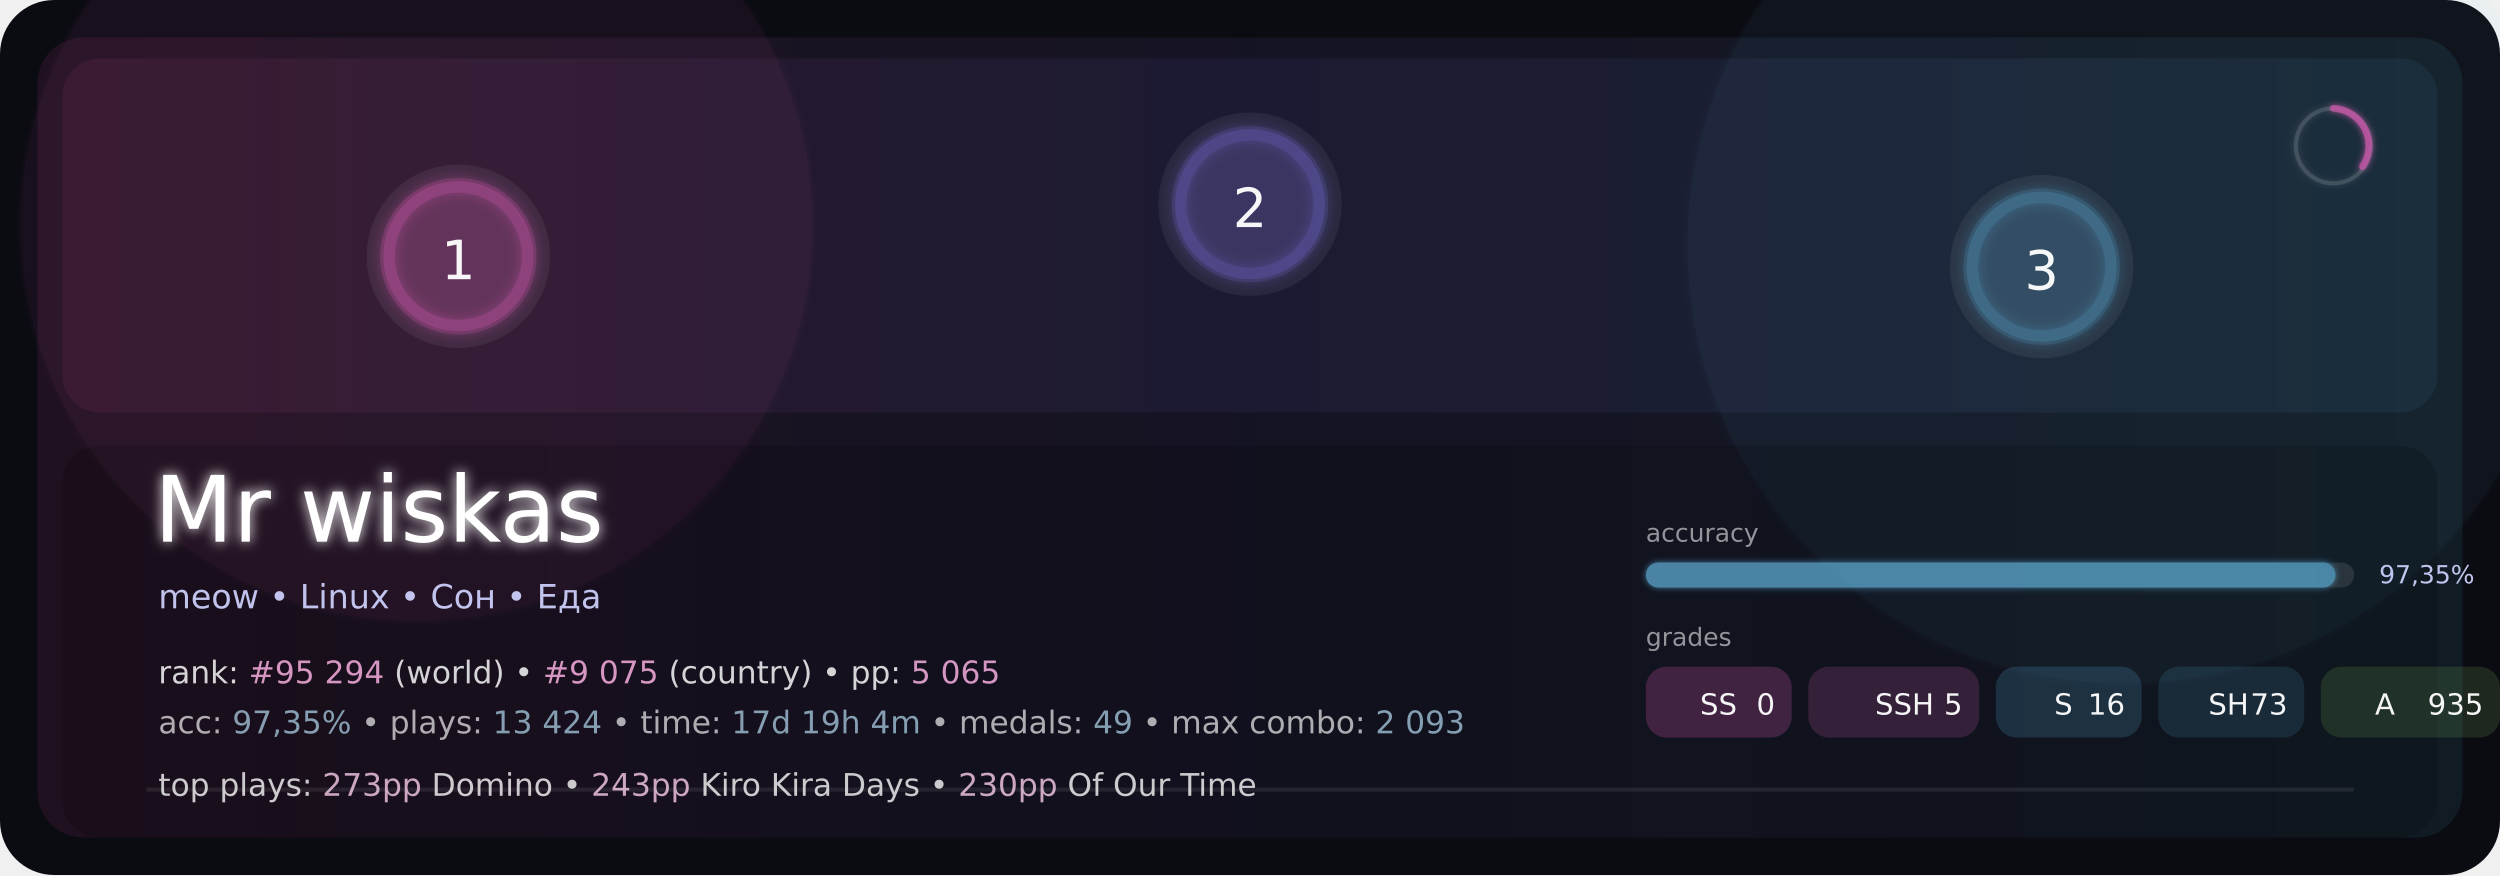
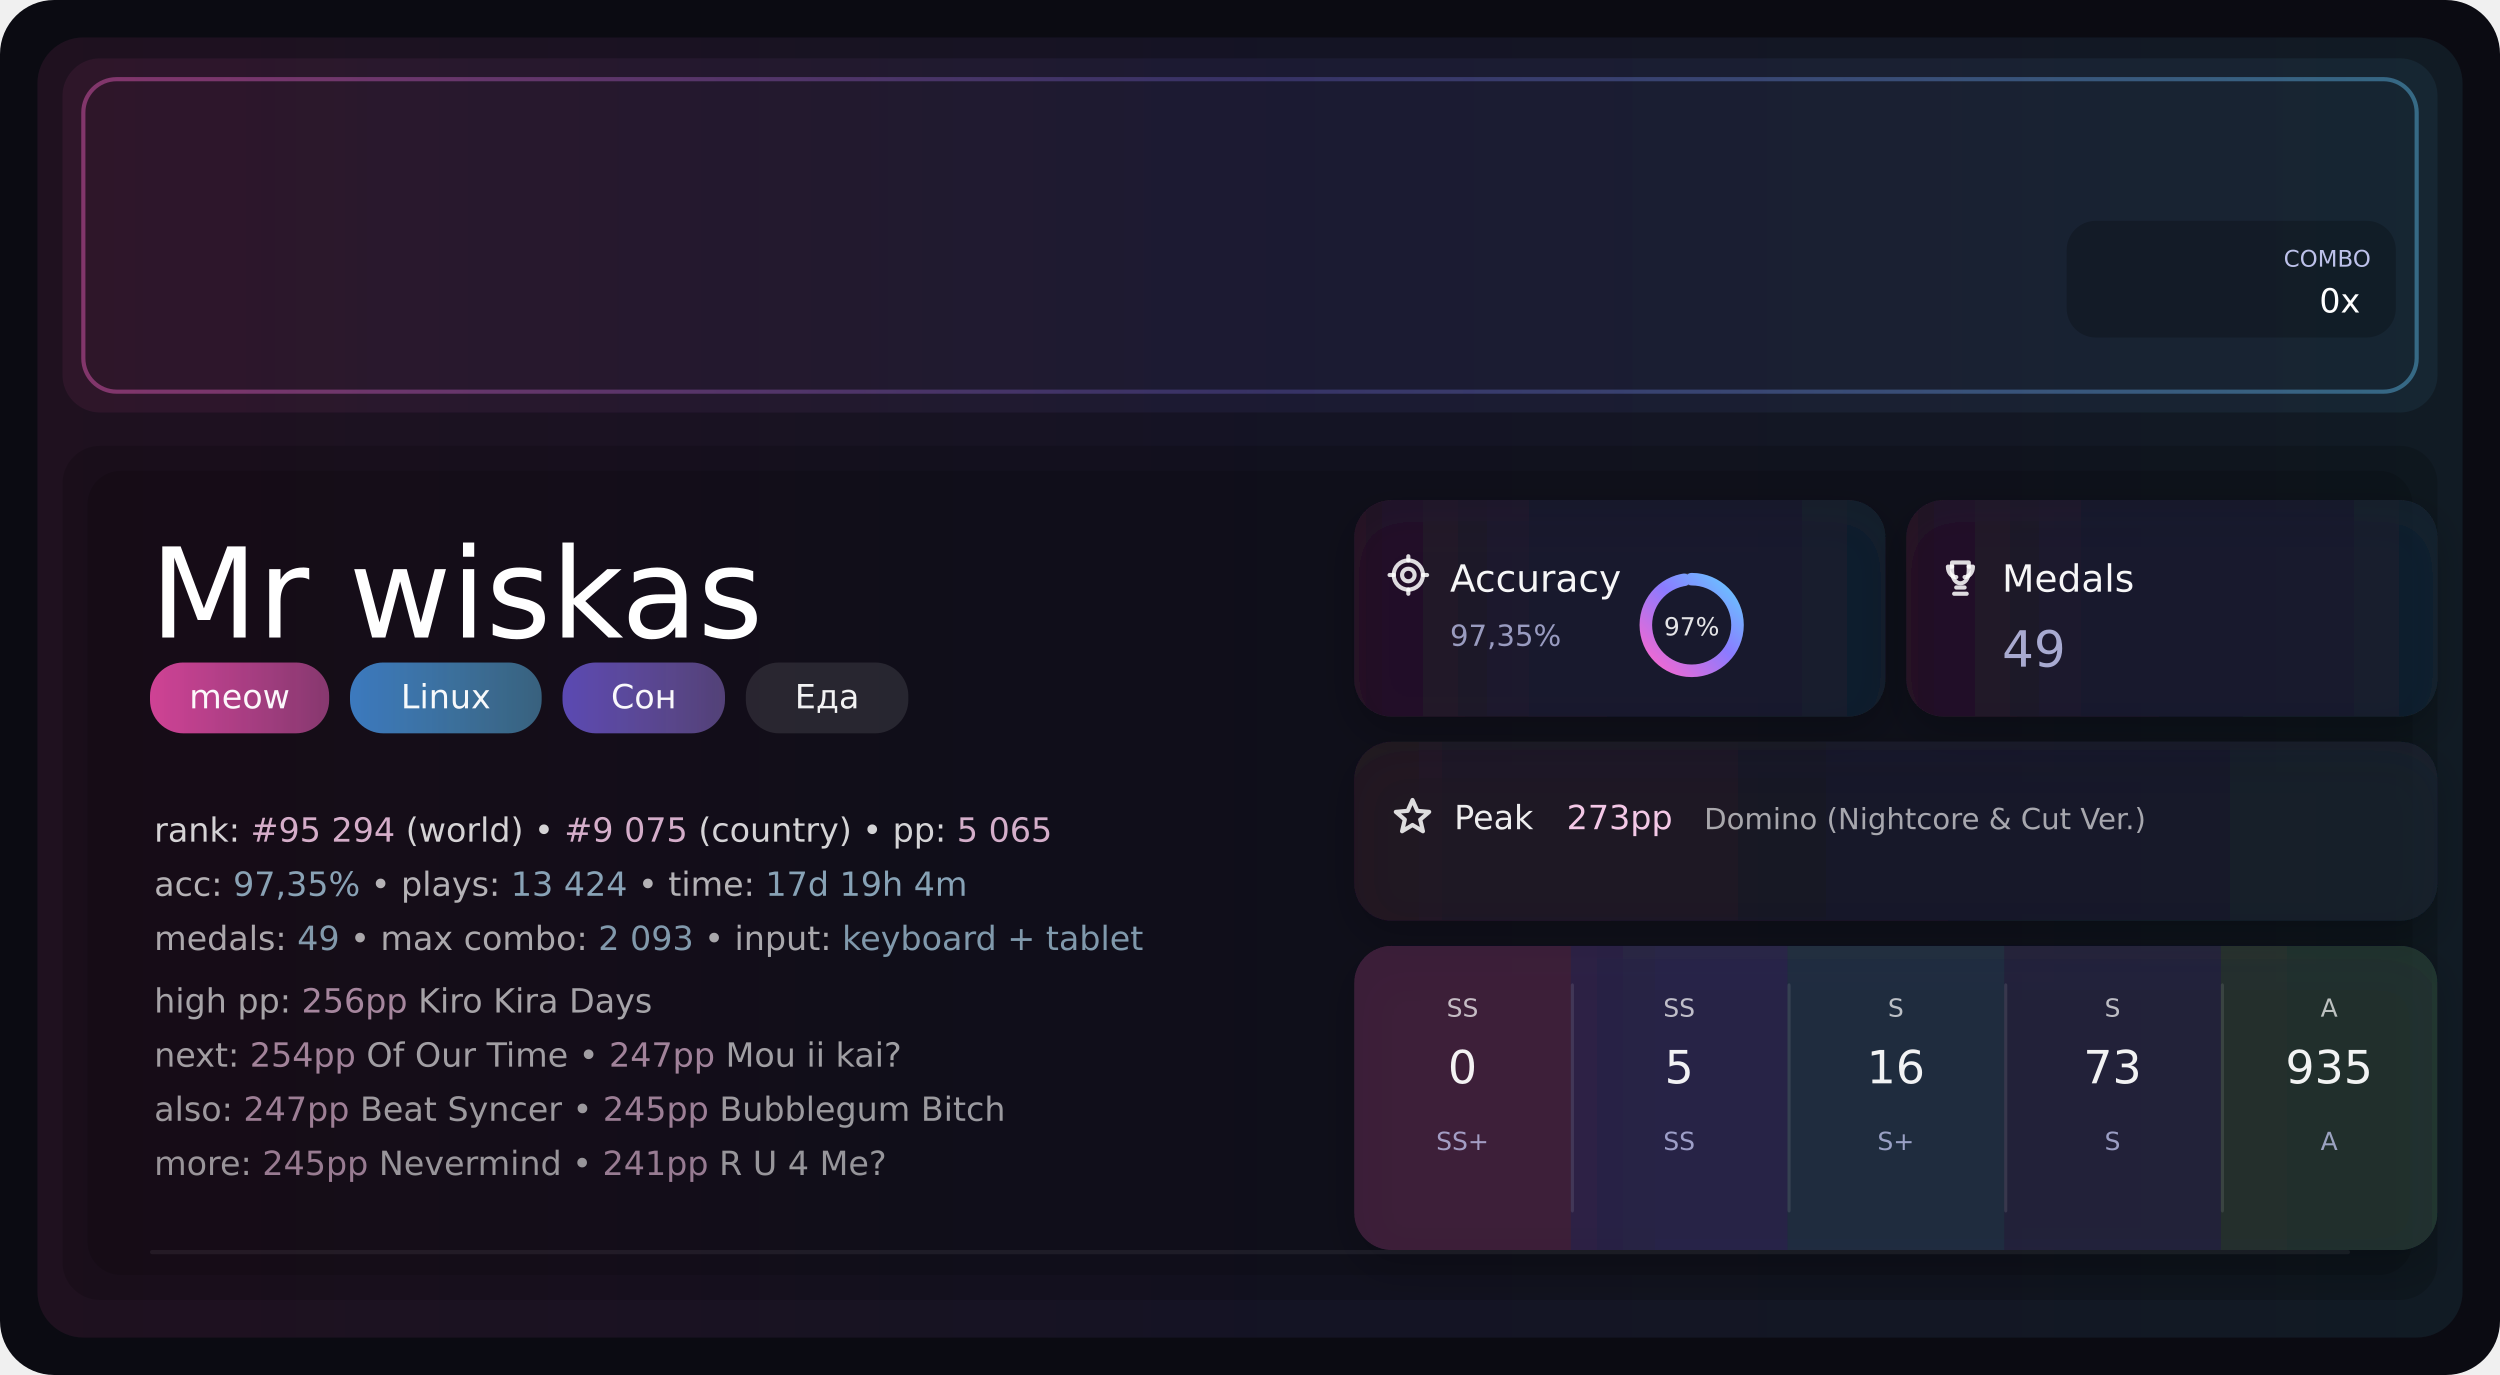
- <svg xmlns="http://www.w3.org/2000/svg" width="1200" height="420" viewBox="0 0 1200 420">
+ <svg xmlns="http://www.w3.org/2000/svg" xmlns:xlink="http://www.w3.org/1999/xlink" width="1200" height="660" viewBox="0 0 1200 660">
  <defs>
    <linearGradient id="bg" x1="0" y1="0" x2="1" y2="0">
      <stop offset="0" stop-color="#ff66cc" />
      <stop offset="0.5" stop-color="#8b7bff" />
      <stop offset="1" stop-color="#66ccff" />
-       <animate attributeName="x1" values="0;1;0" dur="8s" repeatCount="indefinite" />
-       <animate attributeName="x2" values="1;2;1" dur="8s" repeatCount="indefinite" />
-     </linearGradient>
-     <filter id="glow" x="-70%" y="-70%" width="240%" height="240%">
-       <feGaussianBlur stdDeviation="3.0" result="b" />
+       <animate attributeName="x1" values="0;1;0" dur="10s" repeatCount="indefinite" />
+       <animate attributeName="x2" values="1;2;1" dur="10s" repeatCount="indefinite" />
+     </linearGradient>
+     <linearGradient id="strokeGrad" x1="0" y1="0" x2="1" y2="0">
+       <stop offset="0" stop-color="#ff66cc" stop-opacity="0.90" />
+       <stop offset="0.5" stop-color="#8b7bff" stop-opacity="0.55" />
+       <stop offset="1" stop-color="#66ccff" stop-opacity="0.90" />
+     </linearGradient>
+     <linearGradient id="chipPink" x1="0" y1="0" x2="1" y2="0">
+       <stop offset="0" stop-color="#ff4fb5" stop-opacity="0.90" />
+       <stop offset="1" stop-color="#ff66cc" stop-opacity="0.55" />
+     </linearGradient>
+     <linearGradient id="chipBlue" x1="0" y1="0" x2="1" y2="0">
+       <stop offset="0" stop-color="#4aa3ff" stop-opacity="0.90" />
+       <stop offset="1" stop-color="#66ccff" stop-opacity="0.55" />
+     </linearGradient>
+     <linearGradient id="chipViolet" x1="0" y1="0" x2="1" y2="0">
+       <stop offset="0" stop-color="#7e67ff" stop-opacity="0.90" />
+       <stop offset="1" stop-color="#b08cff" stop-opacity="0.55" />
+     </linearGradient>
+     <linearGradient id="ringGrad" x1="0" y1="0" x2="1" y2="1">
+       <stop offset="0" stop-color="#ff66cc" />
+       <stop offset="0.55" stop-color="#8b7bff" />
+       <stop offset="1" stop-color="#66ccff" />
+     </linearGradient>
+     <filter id="cardShadow" x="-35%" y="-35%" width="170%" height="170%">
+       <feGaussianBlur in="SourceAlpha" stdDeviation="10" result="blur" />
+       <feOffset dx="0" dy="8" result="off" />
+       <feColorMatrix in="off" type="matrix" values="0 0 0 0 0                 0 0 0 0 0                 0 0 0 0 0                 0 0 0 0.35 0" result="shadow" />
      <feMerge>
-         <feMergeNode in="b" />
+         <feMergeNode in="shadow" />
        <feMergeNode in="SourceGraphic" />
      </feMerge>
    </filter>
-     <filter id="soft" x="-50%" y="-50%" width="200%" height="200%">
-       <feGaussianBlur stdDeviation="1.6" result="b" />
-       <feMerge>
-         <feMergeNode in="b" />
-         <feMergeNode in="SourceGraphic" />
-       </feMerge>
-     </filter>
+     <g id="ico-target" fill="none" stroke="#ffffff" stroke-opacity="0.85" stroke-width="2" stroke-linecap="round" stroke-linejoin="round">
+       <circle cx="10" cy="10" r="7" />
+       <circle cx="10" cy="10" r="3" />
+       <path d="M10 3V1M10 19v-2M3 10H1M19 10h-2" />
+     </g>
+     <g id="ico-trophy" fill="none" stroke="#ffffff" stroke-opacity="0.85" stroke-width="2" stroke-linecap="round" stroke-linejoin="round">
+       <path d="M6 4h8v4c0 4-2 6-4 6s-4-2-4-6V4z" />
+       <path d="M6 6H4c0 3 2 5 4 5" />
+       <path d="M14 6h2c0 3-2 5-4 5" />
+       <path d="M8 16h4" />
+       <path d="M7 19h6" />
+     </g>
+     <g id="ico-star" fill="none" stroke="#ffffff" stroke-opacity="0.85" stroke-width="2" stroke-linecap="round" stroke-linejoin="round">
+       <path d="M10 2l2.3 5.2 5.7.5-4.3 3.7 1.3 5.6-5-3-5 3 1.3-5.6-4.3-3.7 5.7-.5z" />
+     </g>
+     <g id="note1">
+       <circle r="44" fill="#ffffff" opacity="0.06" />
+       <circle r="36" fill="#ff66cc" opacity="0.18" />
+       <circle r="34" fill="none" stroke="#ff66cc" stroke-width="7" opacity="0.95" />
+       <text x="0" y="11" text-anchor="middle" font-family="Verdana, DejaVu Sans, Arial" font-size="26" fill="#fff" opacity="0.95">1</text>
+     </g>
+     <g id="note2">
+       <circle r="44" fill="#ffffff" opacity="0.06" />
+       <circle r="36" fill="#8b7bff" opacity="0.18" />
+       <circle r="34" fill="none" stroke="#8b7bff" stroke-width="7" opacity="0.95" />
+       <text x="0" y="11" text-anchor="middle" font-family="Verdana, DejaVu Sans, Arial" font-size="26" fill="#fff" opacity="0.95">2</text>
+     </g>
+     <g id="note3">
+       <circle r="44" fill="#ffffff" opacity="0.06" />
+       <circle r="36" fill="#66ccff" opacity="0.16" />
+       <circle r="34" fill="none" stroke="#66ccff" stroke-width="7" opacity="0.95" />
+       <text x="0" y="11" text-anchor="middle" font-family="Verdana, DejaVu Sans, Arial" font-size="26" fill="#fff" opacity="0.95">3</text>
+     </g>
+     <clipPath id="gradesClip">
+       <rect x="0" y="0" width="520" height="146" rx="18" />
+     </clipPath>
  </defs>
-   <rect width="1200" height="420" rx="26" fill="#0b0b12" />
-   <rect x="18" y="18" width="1164" height="384" rx="22" fill="url(#bg)" opacity="0.12" />
-   <rect x="18" y="18" width="1164" height="384" rx="22" fill="#000" opacity="0.22" />
+   <rect width="1200" height="660" rx="26" fill="#0b0b12" />
+   <rect x="18" y="18" width="1164" height="624" rx="22" fill="url(#bg)" opacity="0.12" />
+   <rect x="18" y="18" width="1164" height="624" rx="22" fill="#000" opacity="0.22" />
  <g transform="translate(30,28)">
    <rect x="0" y="0" width="1140" height="170" rx="18" fill="#000" opacity="0.18" />
    <rect x="0" y="0" width="1140" height="170" rx="18" fill="url(#bg)" opacity="0.09" />
-     <circle cx="170" cy="80" r="190" fill="#ff66cc" opacity="0.06" filter="url(#soft)" />
-     <circle cx="990" cy="90" r="210" fill="#66ccff" opacity="0.05" filter="url(#soft)" />
-     <circle cx="266" cy="90" r="4.2" fill="#fff" opacity="0" filter="url(#soft)">
-       <animate attributeName="opacity" dur="3s" repeatCount="indefinite" values="0;0;0.8;0.8;0" keyTimes="0;0.10;0.14;0.20;1" />
-     </circle>
-     <circle cx="342" cy="85" r="4.2" fill="#fff" opacity="0" filter="url(#soft)">
-       <animate attributeName="opacity" dur="3s" repeatCount="indefinite" values="0;0;0.8;0.8;0" keyTimes="0;0.14;0.18;0.24;1" />
-     </circle>
-     <circle cx="418" cy="80" r="4.2" fill="#fff" opacity="0" filter="url(#soft)">
-       <animate attributeName="opacity" dur="3s" repeatCount="indefinite" values="0;0;0.8;0.8;0" keyTimes="0;0.18;0.22;0.28;1" />
-     </circle>
-     <circle cx="494" cy="75" r="4.2" fill="#fff" opacity="0" filter="url(#soft)">
-       <animate attributeName="opacity" dur="3s" repeatCount="indefinite" values="0;0;0.8;0.8;0" keyTimes="0;0.22;0.26;0.33;1" />
-     </circle>
-     <circle cx="646" cy="78" r="4.2" fill="#fff" opacity="0" filter="url(#soft)">
-       <animate attributeName="opacity" dur="3s" repeatCount="indefinite" values="0;0;0.8;0.8;0" keyTimes="0;0.44;0.48;0.54;1" />
-     </circle>
-     <circle cx="722" cy="86" r="4.2" fill="#fff" opacity="0" filter="url(#soft)">
-       <animate attributeName="opacity" dur="3s" repeatCount="indefinite" values="0;0;0.8;0.8;0" keyTimes="0;0.48;0.52;0.58;1" />
-     </circle>
-     <circle cx="798" cy="94" r="4.2" fill="#fff" opacity="0" filter="url(#soft)">
-       <animate attributeName="opacity" dur="3s" repeatCount="indefinite" values="0;0;0.8;0.8;0" keyTimes="0;0.52;0.56;0.62;1" />
-     </circle>
-     <circle cx="874" cy="102" r="4.2" fill="#fff" opacity="0" filter="url(#soft)">
-       <animate attributeName="opacity" dur="3s" repeatCount="indefinite" values="0;0;0.8;0.8;0" keyTimes="0;0.56;0.60;0.66;1" />
-     </circle>
-     <g transform="translate(190,95)">
-       <circle r="118" fill="none" stroke="#fff" stroke-width="3" opacity="0">
-         <animate attributeName="r" dur="3s" repeatCount="indefinite" values="118;40;40" keyTimes="0;0.33;1" />
-         <animate attributeName="opacity" dur="3s" repeatCount="indefinite" values="0;0.55;0.55;0;0" keyTimes="0;0.05;0.33;0.36;1" />
-       </circle>
-       <circle r="44" fill="#fff" opacity="0.06" />
-       <circle r="36" fill="#ff66cc" opacity="0.18" />
-       <circle r="34" fill="none" stroke="#ff66cc" stroke-width="7" opacity="0.28" filter="url(#glow)">
-         <animate attributeName="opacity" dur="3s" repeatCount="indefinite" values="0.28;0.90;0.28;0.28" keyTimes="0;0.26;0.33;1" />
-       </circle>
-       <text x="0" y="11" text-anchor="middle" font-family="Verdana, DejaVu Sans, Arial" font-size="26" fill="#fff" opacity="0.95">1</text>
-     </g>
-     <g transform="translate(570,70)">
-       <circle r="118" fill="none" stroke="#fff" stroke-width="3" opacity="0">
-         <animate attributeName="r" dur="3s" repeatCount="indefinite" values="118;118;40;40" keyTimes="0;0.33;0.66;1" />
-         <animate attributeName="opacity" dur="3s" repeatCount="indefinite" values="0;0;0.55;0.55;0;0" keyTimes="0;0.33;0.38;0.66;0.69;1" />
-       </circle>
-       <circle r="44" fill="#fff" opacity="0.06" />
-       <circle r="36" fill="#8b7bff" opacity="0.18" />
-       <circle r="34" fill="none" stroke="#8b7bff" stroke-width="7" opacity="0.24" filter="url(#glow)">
-         <animate attributeName="opacity" dur="3s" repeatCount="indefinite" values="0.24;0.24;0.90;0.24;0.24" keyTimes="0;0.33;0.58;0.66;1" />
-       </circle>
-       <text x="0" y="11" text-anchor="middle" font-family="Verdana, DejaVu Sans, Arial" font-size="26" fill="#fff" opacity="0.95">2</text>
-     </g>
-     <g transform="translate(950,100)">
-       <circle r="118" fill="none" stroke="#fff" stroke-width="3" opacity="0">
-         <animate attributeName="r" dur="3s" repeatCount="indefinite" values="118;118;40" keyTimes="0;0.66;1" />
-         <animate attributeName="opacity" dur="3s" repeatCount="indefinite" values="0;0;0.55;0.55;0" keyTimes="0;0.66;0.71;0.98;1" />
-       </circle>
-       <circle r="44" fill="#fff" opacity="0.06" />
-       <circle r="36" fill="#66ccff" opacity="0.16" />
-       <circle r="34" fill="none" stroke="#66ccff" stroke-width="7" opacity="0.22" filter="url(#glow)">
-         <animate attributeName="opacity" dur="3s" repeatCount="indefinite" values="0.22;0.22;0.90;0.22" keyTimes="0;0.66;0.92;1" />
-       </circle>
-       <text x="0" y="11" text-anchor="middle" font-family="Verdana, DejaVu Sans, Arial" font-size="26" fill="#fff" opacity="0.95">3</text>
-     </g>
-     <g transform="translate(1090,42)" opacity="0.70" filter="url(#soft)">
-       <circle r="18" fill="none" stroke="#fff" stroke-width="2" opacity="0.18" />
-       <path d="M0,-18 A18,18 0 0 1 14,10" fill="none" stroke="#ff66cc" stroke-width="3.2" stroke-linecap="round" opacity="0.85" />
-       <animateTransform attributeName="transform" type="rotate" values="0 0 0;360 0 0" dur="1.25s" repeatCount="indefinite" />
-     </g>
+     <rect x="10" y="10" width="1120" height="150" rx="16" fill="none" stroke="url(#strokeGrad)" stroke-width="2" opacity="0.45" />
+     <g opacity="0">
+       <circle cx="266" cy="72" r="4.1" fill="#fff" opacity="0.85" />
+       <circle cx="342" cy="68" r="4.1" fill="#fff" opacity="0.85" />
+       <circle cx="418" cy="64" r="4.1" fill="#fff" opacity="0.85" />
+       <circle cx="494" cy="62" r="4.1" fill="#fff" opacity="0.85" />
+       <animate attributeName="opacity" dur="4.8s" repeatCount="indefinite" values="0;0;0.85;0.85;0;0" keyTimes="0;0.03;0.08;0.30;0.333;1" />
+     </g>
+     <g opacity="0">
+       <circle cx="646" cy="64" r="4.1" fill="#fff" opacity="0.85" />
+       <circle cx="722" cy="70" r="4.1" fill="#fff" opacity="0.85" />
+       <circle cx="798" cy="76" r="4.1" fill="#fff" opacity="0.85" />
+       <circle cx="874" cy="80" r="4.1" fill="#fff" opacity="0.85" />
+       <animate attributeName="opacity" dur="4.8s" repeatCount="indefinite" values="0;0;0.85;0.85;0;0" keyTimes="0;0.363;0.40;0.633;0.667;1" />
+     </g>
+     <g opacity="0">
+       <circle cx="880" cy="126" r="3.7" fill="#fff" opacity="0.80" />
+       <circle cx="740" cy="138" r="3.7" fill="#fff" opacity="0.80" />
+       <circle cx="570" cy="142" r="3.7" fill="#fff" opacity="0.80" />
+       <circle cx="400" cy="134" r="3.7" fill="#fff" opacity="0.80" />
+       <circle cx="260" cy="112" r="3.7" fill="#fff" opacity="0.80" />
+       <animate attributeName="opacity" dur="4.8s" repeatCount="indefinite" values="0;0;0.85;0.85;0;0" keyTimes="0;0.697;0.72;0.90;0.93;1" />
+     </g>
+     <g transform="translate(1120,112)" font-family="Verdana, DejaVu Sans, Arial" text-anchor="end">
+       <rect x="-158" y="-34" width="158" height="56" rx="14" fill="#000" opacity="0.22" />
+       <text x="-12" y="-12" font-size="11" fill="#cfd3ff" opacity="0.90">COMBO</text>
+       <text x="-12" y="10" font-size="16" fill="#ffffff" opacity="1">0x
+         <animate attributeName="opacity" dur="4.8s" repeatCount="indefinite" calcMode="discrete" values="1;0;0" keyTimes="0;0.333;1" />
+       </text>
+       <text x="-12" y="10" font-size="16" fill="#ffffff" opacity="0">1x
+         <animate attributeName="opacity" dur="4.8s" repeatCount="indefinite" calcMode="discrete" values="0;1;0;0" keyTimes="0;0.333;0.667;1" />
+       </text>
+       <text x="-12" y="10" font-size="16" fill="#ffffff" opacity="0">2x
+         <animate attributeName="opacity" dur="4.8s" repeatCount="indefinite" calcMode="discrete" values="0;1;0;0" keyTimes="0;0.667;0.93;1" />
+       </text>
+       <text x="-12" y="10" font-size="16" fill="#ffffff" opacity="0">3x
+         <animate attributeName="opacity" dur="4.8s" repeatCount="indefinite" calcMode="discrete" values="0;1;0" keyTimes="0;0.93;1" />
+       </text>
+     </g>
+     <g transform="translate(190,78)" opacity="0">
+       <use href="#note1" xlink:href="#note1" />
+       <animate attributeName="opacity" dur="4.8s" repeatCount="indefinite" values="0;1;1;0;0" keyTimes="0;0.015;0.333;0.36;1" />
+     </g>
+     <circle cx="190" cy="78" r="92" fill="none" stroke="#ffffff" stroke-width="3" opacity="0">
+       <animate attributeName="opacity" dur="4.8s" repeatCount="indefinite" values="0;1;1;0;0" keyTimes="0;0.02;0.333;0.36;1" />
+       <animate attributeName="r" dur="4.8s" repeatCount="indefinite" values="92;92;38;38;92" keyTimes="0;0.02;0.333;0.36;1" />
+     </circle>
+     <circle cx="190" cy="78" r="34" fill="none" stroke="#ffffff" stroke-width="3" opacity="0">
+       <animate attributeName="opacity" dur="4.8s" repeatCount="indefinite" values="0;0;0.85;0;0" keyTimes="0;0.333;0.35;0.44;1" />
+       <animate attributeName="r" dur="4.8s" repeatCount="indefinite" values="34;34;62;76;76" keyTimes="0;0.333;0.44;0.46;1" />
+     </circle>
+     <text x="190" y="56" text-anchor="middle" font-family="Verdana, DejaVu Sans, Arial" font-size="18" fill="#ffffff" opacity="0">300
+       <animate attributeName="opacity" dur="4.8s" repeatCount="indefinite" values="0;0;1;0;0" keyTimes="0;0.333;0.35;0.46;1" />
+       <animate attributeName="y" dur="4.8s" repeatCount="indefinite" values="56;56;38;34;34" keyTimes="0;0.333;0.41;0.46;1" />
+     </text>
+     <g transform="translate(570,60)" opacity="0">
+       <use href="#note2" xlink:href="#note2" />
+       <animate attributeName="opacity" dur="4.8s" repeatCount="indefinite" values="0;0;1;1;0;0" keyTimes="0;0.333;0.35;0.667;0.693;1" />
+     </g>
+     <circle cx="570" cy="60" r="92" fill="none" stroke="#ffffff" stroke-width="3" opacity="0">
+       <animate attributeName="opacity" dur="4.8s" repeatCount="indefinite" values="0;0;1;1;0;0" keyTimes="0;0.333;0.353;0.667;0.693;1" />
+       <animate attributeName="r" dur="4.8s" repeatCount="indefinite" values="92;92;92;38;38;92" keyTimes="0;0.333;0.353;0.667;0.693;1" />
+     </circle>
+     <circle cx="570" cy="60" r="34" fill="none" stroke="#ffffff" stroke-width="3" opacity="0">
+       <animate attributeName="opacity" dur="4.8s" repeatCount="indefinite" values="0;0;0;0.85;0;0" keyTimes="0;0.333;0.667;0.683;0.773;1" />
+       <animate attributeName="r" dur="4.8s" repeatCount="indefinite" values="34;34;34;62;76;76" keyTimes="0;0.333;0.667;0.773;0.79;1" />
+     </circle>
+     <text x="570" y="38" text-anchor="middle" font-family="Verdana, DejaVu Sans, Arial" font-size="18" fill="#ffffff" opacity="0">100
+       <animate attributeName="opacity" dur="4.8s" repeatCount="indefinite" values="0;0;0;1;0;0" keyTimes="0;0.333;0.667;0.683;0.80;1" />
+       <animate attributeName="y" dur="4.8s" repeatCount="indefinite" values="38;38;38;20;16;16" keyTimes="0;0.333;0.667;0.74;0.80;1" />
+     </text>
+     <g transform="translate(950,82)" opacity="0">
+       <use href="#note3" xlink:href="#note3" />
+       <animate attributeName="opacity" dur="4.8s" repeatCount="indefinite" values="0;0;1;1;0;0" keyTimes="0;0.667;0.683;0.93;0.955;1" />
+     </g>
+     <circle cx="950" cy="82" r="92" fill="none" stroke="#ffffff" stroke-width="3" opacity="0">
+       <animate attributeName="opacity" dur="4.8s" repeatCount="indefinite" values="0;0;1;1;0;0" keyTimes="0;0.667;0.69;0.93;0.955;1" />
+       <animate attributeName="r" dur="4.8s" repeatCount="indefinite" values="92;92;92;38;38;92" keyTimes="0;0.667;0.69;0.93;0.955;1" />
+     </circle>
+     <circle cx="950" cy="82" r="34" fill="none" stroke="#ffffff" stroke-width="3" opacity="0">
+       <animate attributeName="opacity" dur="4.8s" repeatCount="indefinite" values="0;0;0;0.85;0;0" keyTimes="0;0.667;0.93;0.945;1;1" />
+       <animate attributeName="r" dur="4.8s" repeatCount="indefinite" values="34;34;34;62;76;76" keyTimes="0;0.667;0.93;0.99;1;1" />
+     </circle>
+     <text x="950" y="60" text-anchor="middle" font-family="Verdana, DejaVu Sans, Arial" font-size="18" fill="#ffffff" opacity="0">300
+       <animate attributeName="opacity" dur="4.8s" repeatCount="indefinite" values="0;0;0;1;0;0" keyTimes="0;0.667;0.93;0.945;1;1" />
+       <animate attributeName="y" dur="4.8s" repeatCount="indefinite" values="60;60;60;42;38;38" keyTimes="0;0.667;0.93;0.975;1;1" />
+     </text>
  </g>
  <g transform="translate(30,214)">
-     <rect x="0" y="0" width="1140" height="188" rx="18" fill="#000" opacity="0.16" />
-     <g transform="translate(44,58)">
-       <text x="0" y="-12" font-size="44" font-family="Verdana, DejaVu Sans, Arial" fill="#ffffff" filter="url(#glow)">Mr wiskas</text>
-       <text x="2" y="20" font-size="16" font-family="Verdana, DejaVu Sans, Arial" fill="#cfd3ff" opacity="0.92">meow • Linux • Сон • Еда</text>
-       <text x="2" y="56" font-size="15" font-family="Verdana, DejaVu Sans, Arial" fill="#ffffff" opacity="0.82">
-         rank: <tspan fill="#ffb3e6">#95 294</tspan> (world) • <tspan fill="#ffb3e6">#9 075</tspan> (country) • pp: <tspan fill="#ffb3e6">5 065</tspan>
-       </text>
-       <text x="2" y="80" font-size="15" font-family="Verdana, DejaVu Sans, Arial" fill="#ffffff" opacity="0.66">
-         acc: <tspan fill="#bfe8ff">97,35%</tspan> • plays: <tspan fill="#bfe8ff">13 424</tspan> • time: <tspan fill="#bfe8ff">17d 19h 4m</tspan> • medals: <tspan fill="#bfe8ff">49</tspan> • max combo: <tspan fill="#bfe8ff">2 093</tspan>
-       </text>
-       <text x="2" y="110" font-size="15" font-family="Verdana, DejaVu Sans, Arial" fill="#ffffff" opacity="0.78">
-         top plays: <tspan fill="#ffd1f0">273pp</tspan> Domino • <tspan fill="#ffd1f0">243pp</tspan> Kiro Kira Days • <tspan fill="#ffd1f0">230pp</tspan> Of Our Time
-       </text>
-     </g>
-     <g transform="translate(760,56)">
-       <text x="0" y="-10" font-size="12" font-family="Verdana, DejaVu Sans, Arial" fill="#ffffff" opacity="0.55">accuracy</text>
-       <rect x="0" y="0" width="340" height="12" rx="6" fill="#ffffff" opacity="0.10" />
-       <rect x="0" y="0" width="331.0" height="12" rx="6" fill="#66ccff" opacity="0.55" filter="url(#soft)">
-         <animate attributeName="opacity" values="0.45;0.62;0.45" dur="2.2s" repeatCount="indefinite" />
-       </rect>
-       <text x="352" y="10" font-size="12" font-family="Verdana, DejaVu Sans, Arial" fill="#cfd3ff" opacity="0.92">97,35%</text>
-     </g>
-     <g transform="translate(760,106)" font-family="Verdana, DejaVu Sans, Arial">
-       <text x="0" y="-10" font-size="12" fill="#ffffff" opacity="0.55">grades</text>
-       <g transform="translate(0,0)">
-         <rect x="0" y="0" width="70" height="34" rx="10" fill="#ff66cc" opacity="0.20" />
-         <text x="26" y="23" font-size="14" fill="#ffffff" opacity="0.95">SS</text>
-         <text x="62" y="23" text-anchor="end" font-size="14" fill="#ffffff" opacity="0.95">0</text>
-       </g>
-       <g transform="translate(78,0)">
-         <rect x="0" y="0" width="82" height="34" rx="10" fill="#ff66cc" opacity="0.16" />
-         <text x="32" y="23" font-size="14" fill="#ffffff" opacity="0.95">SSH</text>
-         <text x="74" y="23" text-anchor="end" font-size="14" fill="#ffffff" opacity="0.95">5</text>
-       </g>
-       <g transform="translate(168,0)">
-         <rect x="0" y="0" width="70" height="34" rx="10" fill="#66ccff" opacity="0.16" />
-         <text x="28" y="23" font-size="14" fill="#ffffff" opacity="0.95">S</text>
-         <text x="62" y="23" text-anchor="end" font-size="14" fill="#ffffff" opacity="0.95">16</text>
-       </g>
-       <g transform="translate(246,0)">
-         <rect x="0" y="0" width="70" height="34" rx="10" fill="#66ccff" opacity="0.12" />
-         <text x="24" y="23" font-size="14" fill="#ffffff" opacity="0.95">SH</text>
-         <text x="62" y="23" text-anchor="end" font-size="14" fill="#ffffff" opacity="0.95">73</text>
-       </g>
-       <g transform="translate(324,0)">
-         <rect x="0" y="0" width="86" height="34" rx="10" fill="#a6ff7a" opacity="0.12" />
-         <text x="26" y="23" font-size="14" fill="#ffffff" opacity="0.95">A</text>
-         <text x="78" y="23" text-anchor="end" font-size="14" fill="#ffffff" opacity="0.95">935</text>
-       </g>
-     </g>
-     <rect x="40" y="164" width="1060" height="2" rx="1" fill="#ffffff" opacity="0.08" />
+     <rect x="0" y="0" width="1140" height="410" rx="18" fill="#000" opacity="0.16" />
+     <rect x="12" y="12" width="1116" height="386" rx="16" fill="#000" opacity="0.14" />
+     <g transform="translate(42,30)" font-family="Verdana, DejaVu Sans, Arial">
+       <text x="0" y="62" font-size="60" fill="#ffffff">Mr wiskas</text>
+       <g transform="translate(0,74)">
+         <g>
+           <rect x="0" y="0" width="86" height="34" rx="16" fill="url(#chipPink)" opacity="0.88" />
+           <text x="43" y="22" text-anchor="middle" font-size="16" fill="#fff" opacity="0.96">meow</text>
+         </g>
+         <g transform="translate(96,0)">
+           <rect x="0" y="0" width="92" height="34" rx="16" fill="url(#chipBlue)" opacity="0.80" />
+           <text x="46" y="22" text-anchor="middle" font-size="16" fill="#fff" opacity="0.96">Linux</text>
+         </g>
+         <g transform="translate(198,0)">
+           <rect x="0" y="0" width="78" height="34" rx="16" fill="url(#chipViolet)" opacity="0.74" />
+           <text x="39" y="22" text-anchor="middle" font-size="16" fill="#fff" opacity="0.96">Сон</text>
+         </g>
+         <g transform="translate(286,0)">
+           <rect x="0" y="0" width="78" height="34" rx="16" fill="#ffffff" opacity="0.10" />
+           <text x="39" y="22" text-anchor="middle" font-size="16" fill="#fff" opacity="0.94">Еда</text>
+         </g>
+       </g>
+       <text x="2" y="160" font-size="16" fill="#ffffff" opacity="0.82">
+         rank: <tspan fill="#ffd1f0">#95 294</tspan> (world) • <tspan fill="#ffd1f0">#9 075</tspan> (country) • pp: <tspan fill="#ffd1f0">5 065</tspan>
+       </text>
+       <text x="2" y="186" font-size="16" fill="#ffffff" opacity="0.68">
+         acc: <tspan fill="#bfe8ff">97,35%</tspan> • plays: <tspan fill="#bfe8ff">13 424</tspan> • time: <tspan fill="#bfe8ff">17d 19h 4m</tspan>
+       </text>
+       <text x="2" y="212" font-size="16" fill="#ffffff" opacity="0.64">
+         medals: <tspan fill="#bfe8ff">49</tspan> • max combo: <tspan fill="#bfe8ff">2 093</tspan> • input: <tspan fill="#bfe8ff">keyboard + tablet</tspan>
+       </text>
+       <text x="2" y="242" font-size="16" fill="#ffffff" opacity="0.62">
+         high pp: <tspan fill="#ffd1f0">256pp</tspan> Kiro Kira Days
+       </text>
+       <text x="2" y="268" font-size="16" fill="#ffffff" opacity="0.60">
+         next: <tspan fill="#ffd1f0">254pp</tspan> Of Our Time • <tspan fill="#ffd1f0">247pp</tspan> Mou ii kai?
+       </text>
+       <text x="2" y="294" font-size="16" fill="#ffffff" opacity="0.58">
+         also: <tspan fill="#ffd1f0">247pp</tspan> Beat Syncer • <tspan fill="#ffd1f0">245pp</tspan> Bubblegum Bitch
+       </text>
+       <text x="2" y="320" font-size="16" fill="#ffffff" opacity="0.56">
+         more: <tspan fill="#ffd1f0">245pp</tspan> Nevermind • <tspan fill="#ffd1f0">241pp</tspan> R U 4 Me?
+       </text>
+     </g>
+     <g transform="translate(620,26)" font-family="Verdana, DejaVu Sans, Arial">
+       <g filter="url(#cardShadow)">
+         <rect x="0" y="0" width="255" height="104" rx="18" fill="#0b0b12" opacity="0.58" />
+         <rect x="0" y="0" width="255" height="104" rx="18" fill="url(#bg)" opacity="0.10" />
+       </g>
+       <g transform="translate(16,20)">
+         <g transform="translate(0,6)">
+           <use href="#ico-target" xlink:href="#ico-target" />
+         </g>
+         <text x="30" y="24" font-size="18" fill="#ffffff" opacity="0.96">Accuracy</text>
+         <text x="30" y="50" font-size="14" fill="#cfd3ff" opacity="0.70">97,35%</text>
+         <circle cx="146" cy="40" r="22" fill="none" stroke="#ffffff" stroke-opacity="0.12" stroke-width="6" />
+         <circle cx="146" cy="40" r="22" fill="none" stroke="url(#ringGrad)" stroke-width="6" stroke-linecap="round" stroke-dasharray="138.23" stroke-dashoffset="3.66" transform="rotate(-90 146 40)" />
+         <text x="146" y="45" text-anchor="middle" font-size="12" fill="#ffffff" opacity="0.88">97%</text>
+       </g>
+       <g transform="translate(265,0)">
+         <g filter="url(#cardShadow)">
+           <rect x="0" y="0" width="255" height="104" rx="18" fill="#0b0b12" opacity="0.58" />
+           <rect x="0" y="0" width="255" height="104" rx="18" fill="url(#bg)" opacity="0.10" />
+         </g>
+         <g transform="translate(16,20)">
+           <g transform="translate(0,6)">
+             <use href="#ico-trophy" xlink:href="#ico-trophy" />
+           </g>
+           <text x="30" y="24" font-size="18" fill="#ffffff" opacity="0.96">Medals</text>
+           <text x="30" y="60" font-size="24" fill="#cfd3ff" opacity="0.78">49</text>
+         </g>
+       </g>
+       <g transform="translate(0,116)">
+         <g filter="url(#cardShadow)">
+           <rect x="0" y="0" width="520" height="86" rx="18" fill="#0b0b12" opacity="0.50" />
+           <rect x="0" y="0" width="520" height="86" rx="18" fill="url(#bg)" opacity="0.08" />
+         </g>
+         <g transform="translate(18,22)">
+           <g transform="translate(0,4)">
+             <use href="#ico-star" xlink:href="#ico-star" />
+           </g>
+           <text x="30" y="20" font-size="16" fill="#ffffff" opacity="0.92">Peak</text>
+           <text x="84" y="20" font-size="16" fill="#ffd1f0" opacity="0.95">273pp</text>
+           <text x="150" y="20" font-size="14" fill="#ffffff" opacity="0.62">Domino (Nightcore &amp; Cut Ver.)</text>
+         </g>
+       </g>
+       <g transform="translate(0,214)">
+         <g filter="url(#cardShadow)">
+           <rect x="0" y="0" width="520" height="146" rx="18" fill="#0b0b12" opacity="0.50" />
+           <rect x="0" y="0" width="520" height="146" rx="18" fill="url(#bg)" opacity="0.07" />
+         </g>
+         <g clip-path="url(#gradesClip)">
+           <rect x="0" y="0" width="104" height="146" fill="#ff66cc" opacity="0.14" />
+           <rect x="104" y="0" width="104" height="146" fill="#7e67ff" opacity="0.16" />
+           <rect x="208" y="0" width="104" height="146" fill="#66ccff" opacity="0.12" />
+           <rect x="312" y="0" width="104" height="146" fill="#8b7bff" opacity="0.10" />
+           <rect x="416" y="0" width="104" height="146" fill="#a6ff7a" opacity="0.10" />
+           <rect x="104" y="18" width="1.5" height="110" rx="1" fill="#fff" opacity="0.10" />
+           <rect x="208" y="18" width="1.5" height="110" rx="1" fill="#fff" opacity="0.10" />
+           <rect x="312" y="18" width="1.5" height="110" rx="1" fill="#fff" opacity="0.10" />
+           <rect x="416" y="18" width="1.5" height="110" rx="1" fill="#fff" opacity="0.10" />
+         </g>
+         <g text-anchor="middle" font-family="Verdana, DejaVu Sans, Arial">
+           <text x="52" y="34" font-size="12" fill="#ffffff" opacity="0.70">SS</text>
+           <text x="156" y="34" font-size="12" fill="#ffffff" opacity="0.70">SS</text>
+           <text x="260" y="34" font-size="12" fill="#ffffff" opacity="0.70">S</text>
+           <text x="364" y="34" font-size="12" fill="#ffffff" opacity="0.70">S</text>
+           <text x="468" y="34" font-size="12" fill="#ffffff" opacity="0.70">A</text>
+           <text x="52" y="66" font-size="22" fill="#ffffff" opacity="0.94">0</text>
+           <text x="156" y="66" font-size="22" fill="#ffffff" opacity="0.94">5</text>
+           <text x="260" y="66" font-size="22" fill="#ffffff" opacity="0.94">16</text>
+           <text x="364" y="66" font-size="22" fill="#ffffff" opacity="0.94">73</text>
+           <text x="468" y="66" font-size="22" fill="#ffffff" opacity="0.94">935</text>
+           <text x="52" y="98" font-size="12" fill="#cfd3ff" opacity="0.70">SS+</text>
+           <text x="156" y="98" font-size="12" fill="#cfd3ff" opacity="0.70">SS</text>
+           <text x="260" y="98" font-size="12" fill="#cfd3ff" opacity="0.70">S+</text>
+           <text x="364" y="98" font-size="12" fill="#cfd3ff" opacity="0.70">S</text>
+           <text x="468" y="98" font-size="12" fill="#cfd3ff" opacity="0.70">A</text>
+         </g>
+       </g>
+     </g>
+     <rect x="42" y="386" width="1056" height="2" rx="1" fill="#ffffff" opacity="0.06" />
  </g>
</svg>
